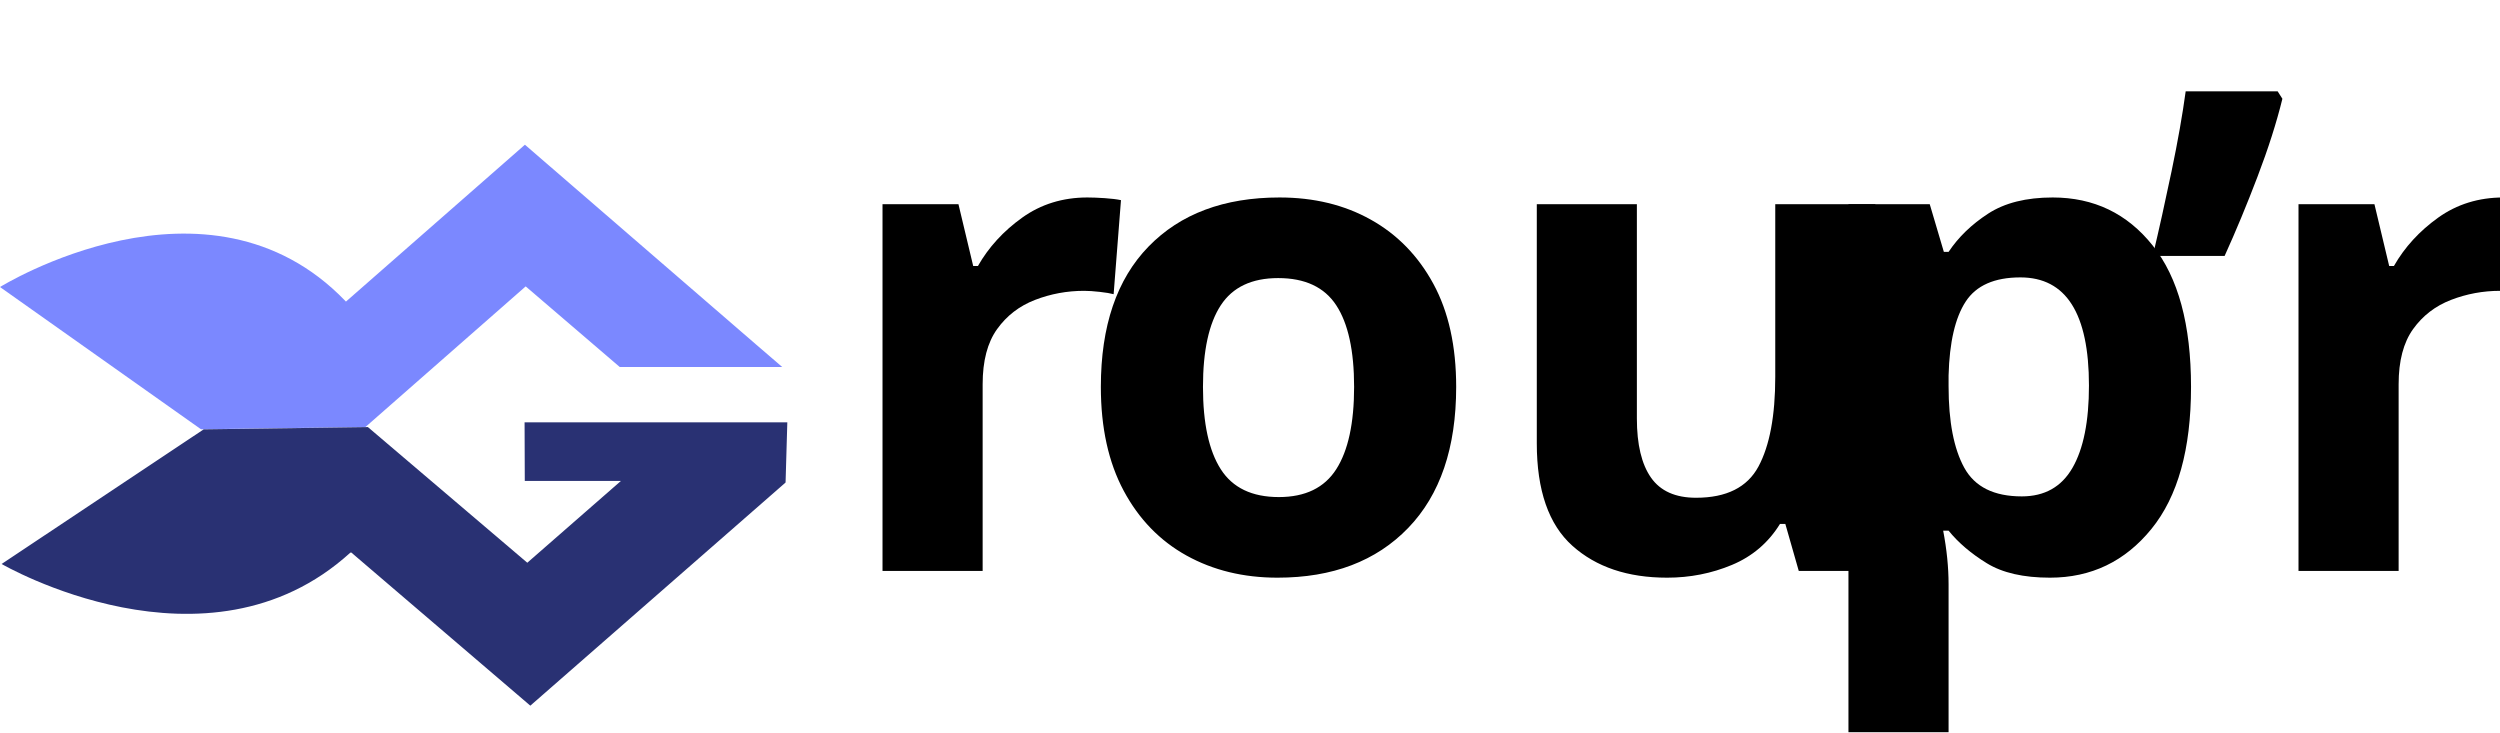
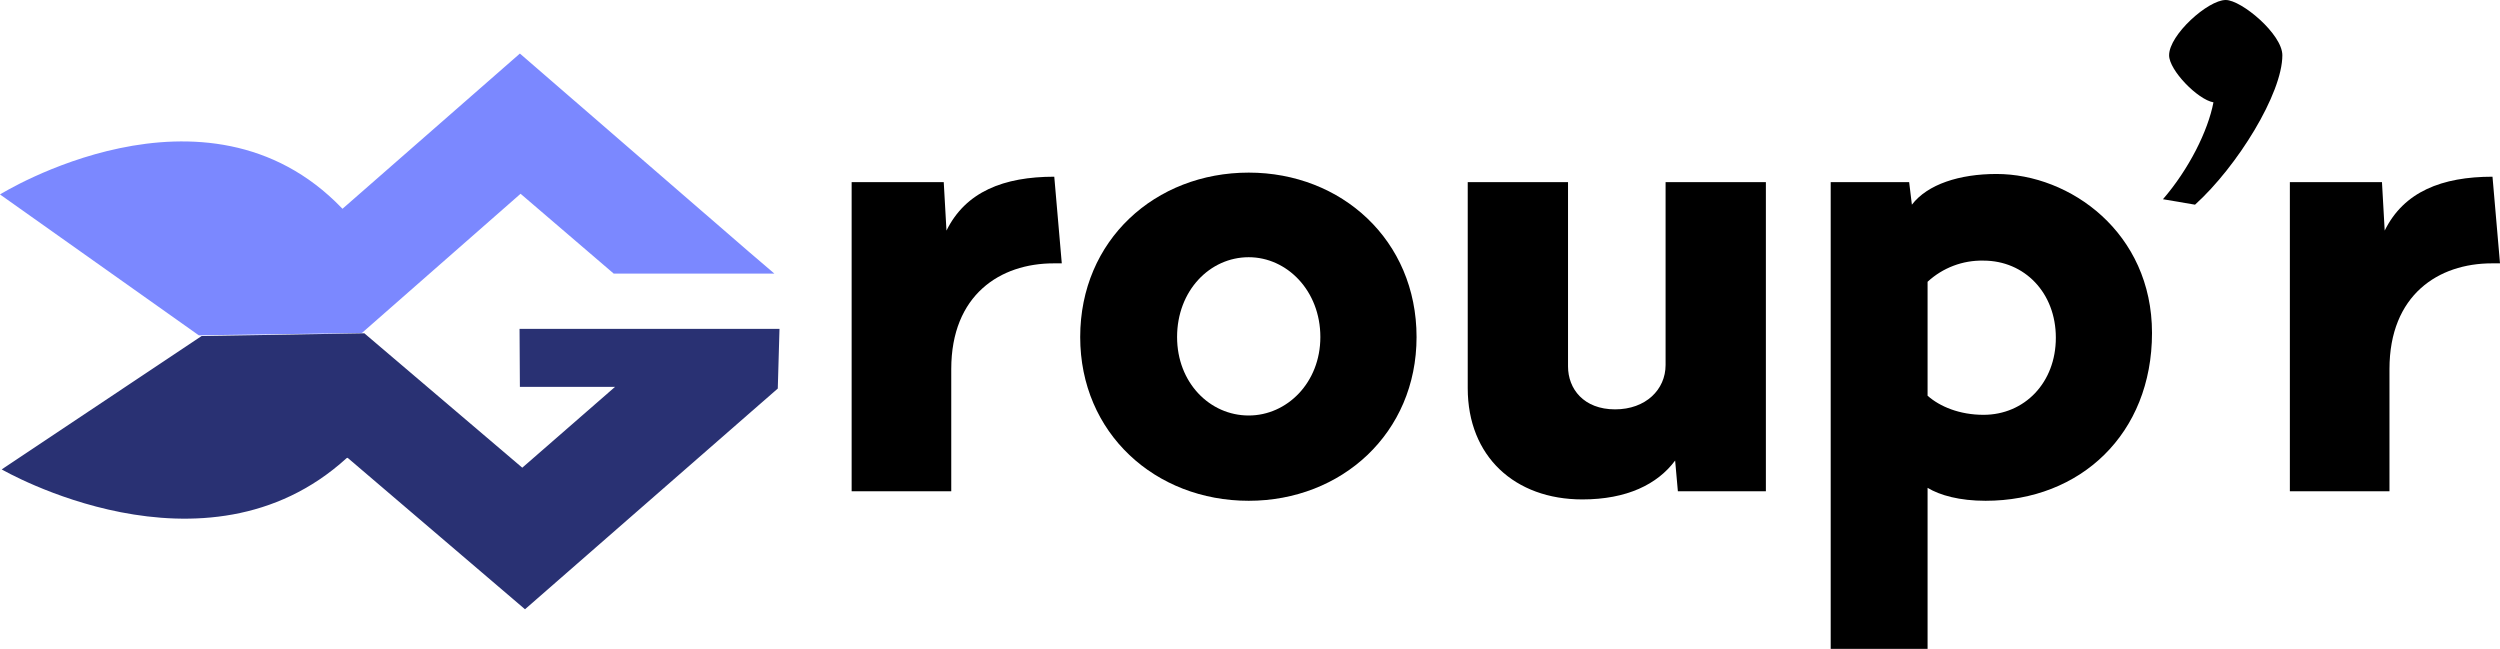
- <svg xmlns="http://www.w3.org/2000/svg" viewBox="0 0 744.36 218">
+ <svg xmlns="http://www.w3.org/2000/svg" viewBox="0 0 732.85 190.2">
  <defs>
-     <style>.cls-1{fill:#7b88ff;}.cls-2{fill:#293173;}.cls-3{font-size:200px;font-family:Agenda-Bold, Agenda;font-weight:700;}.cls-4{letter-spacing:-0.02em;}.cls-5{letter-spacing:-0.03em;}.cls-6{letter-spacing:-0.07em;}</style>
+     <style>.cls-1{fill:#7b88ff;}.cls-2{fill:#293173;}</style>
  </defs>
  <g id="Layer_2" data-name="Layer 2">
    <g id="Layer_1-2" data-name="Layer 1">
+       <path d="M308.85,77.2c-15.6,0-30,9.2-30,31V144h-29.2V53.4h27l.8,14.2c5.6-11.4,16.8-15.8,31.6-15.8l2.2,25.4Z" />
+       <path d="M366.05,146.8c-27.4,0-49.4-19.8-49.4-48,0-28.4,22-48.2,49.4-48.2,27.2,0,49.2,19.8,49.2,48.2C415.25,127,393.25,146.8,366.05,146.8Zm0-71.4c-11.4,0-21,9.8-21,23.4,0,13.4,9.6,23,21,23,11.2,0,21-9.6,21-23C387.05,85.2,377.25,75.4,366.05,75.4Z" />
+       <path d="M491.85,144l-.8-9c-5.2,7-14.2,11.4-27.2,11.4-19.8,0-33.6-12.6-33.6-32.6V53.4h29.4v54c0,6.6,4.6,12.6,13.8,12.6,9,0,14.8-5.8,14.8-13V53.4h29.4V144Z" />
+       <path d="M582.05,146.8c-7.6,0-13.4-1.6-17-3.8v47.2h-28.4V53.4h23l.8,6.6c4.6-6,14-9,24.8-9,21.6,0,45.59,17.2,45.59,46.6C630.84,127.2,609.84,146.8,582.05,146.8Zm-.6-70.4a23.34,23.34,0,0,0-16.4,6.2V116c3.6,3.2,9.4,5.6,16.4,5.6,12,0,21.2-9.4,21.2-22.6S593.45,76.4,581.45,76.4Z" />
+       <path d="M643.45,60l-9.4-1.6c7.6-8.8,13.2-20,14.8-28.4-4.6-.8-13-9.4-13-13.8,0-6,11.4-16.2,16.6-16.2,4.6,0,16.6,10,16.6,16.2C669.05,27.4,655.85,48.8,643.45,60Z" />
+       <path d="M730.45,77.2c-15.6,0-30,9.2-30,31V144h-29.2V53.4h27l.8,14.2c5.6-11.4,16.8-15.8,31.6-15.8l2.2,25.4Z" />
      <g id="Layer_1-2-2" data-name="Layer 1-2">
-         <path class="cls-1" d="M108.82,127.13l47.7-41.86,28,24h48.38l-7.8-6.71L156.29,43.09,103,89.8l-.17-.19C61.83,47.05,0,85.46,0,85.46l59.56,42.15.31.21" />
-         <path class="cls-2" d="M109.54,127.16,157,167.55l27.88-24.36H156.25l-.06-17.45h78.23l-.52,17.92-8,7-68,59.45-53.33-45.62-.29.08C61.53,203.47.48,167.92.48,167.92l60.16-40.08" />
+         <path class="cls-1" d="M106.1,97.6l46.5-40.8,27.3,23.4H227l-7.6-6.5-67-58-52,45.5-.2-.2C60.2,19.5,0,57,0,57L58,98.1l.3.2" />
+         <path class="cls-2" d="M106.8,97.7l46.3,39.4,27.2-23.7H152.4l-.1-17h76.2l-.5,17.5-7.8,6.8-66.3,57.9-52-44.4-.3.1C60,172.2.5,137.6.5,137.6L59.1,98.5" />
      </g>
-       <text class="cls-3" transform="translate(247.17 170)">
-         <tspan class="cls-4">r</tspan>
-         <tspan x="71.6" y="0">ou</tspan>
-         <tspan class="cls-5" x="287.6" y="0">p</tspan>
-         <tspan class="cls-6" x="391.4" y="0">’</tspan>
-         <tspan x="421.6" y="0">r</tspan>
-       </text>
    </g>
  </g>
</svg>
